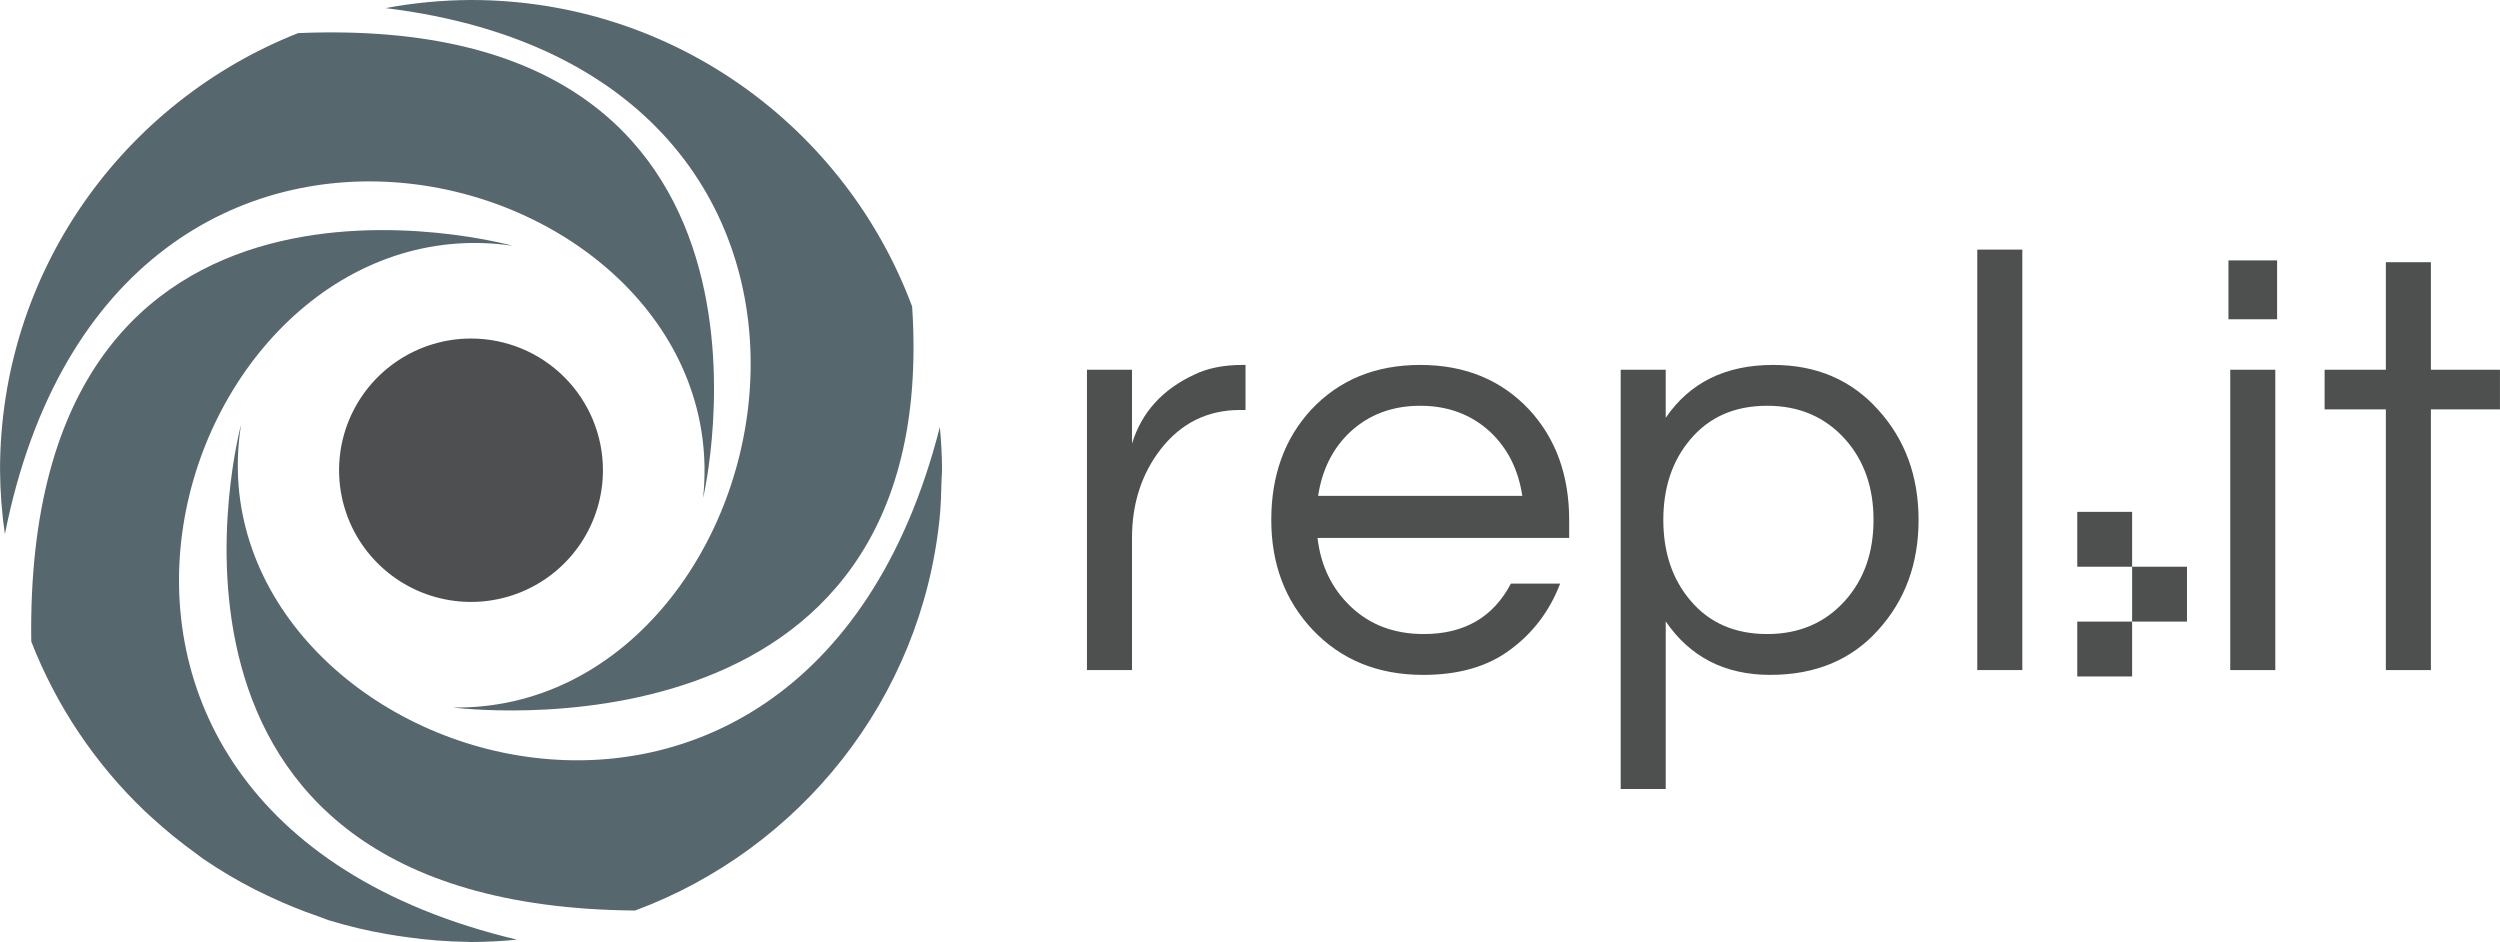
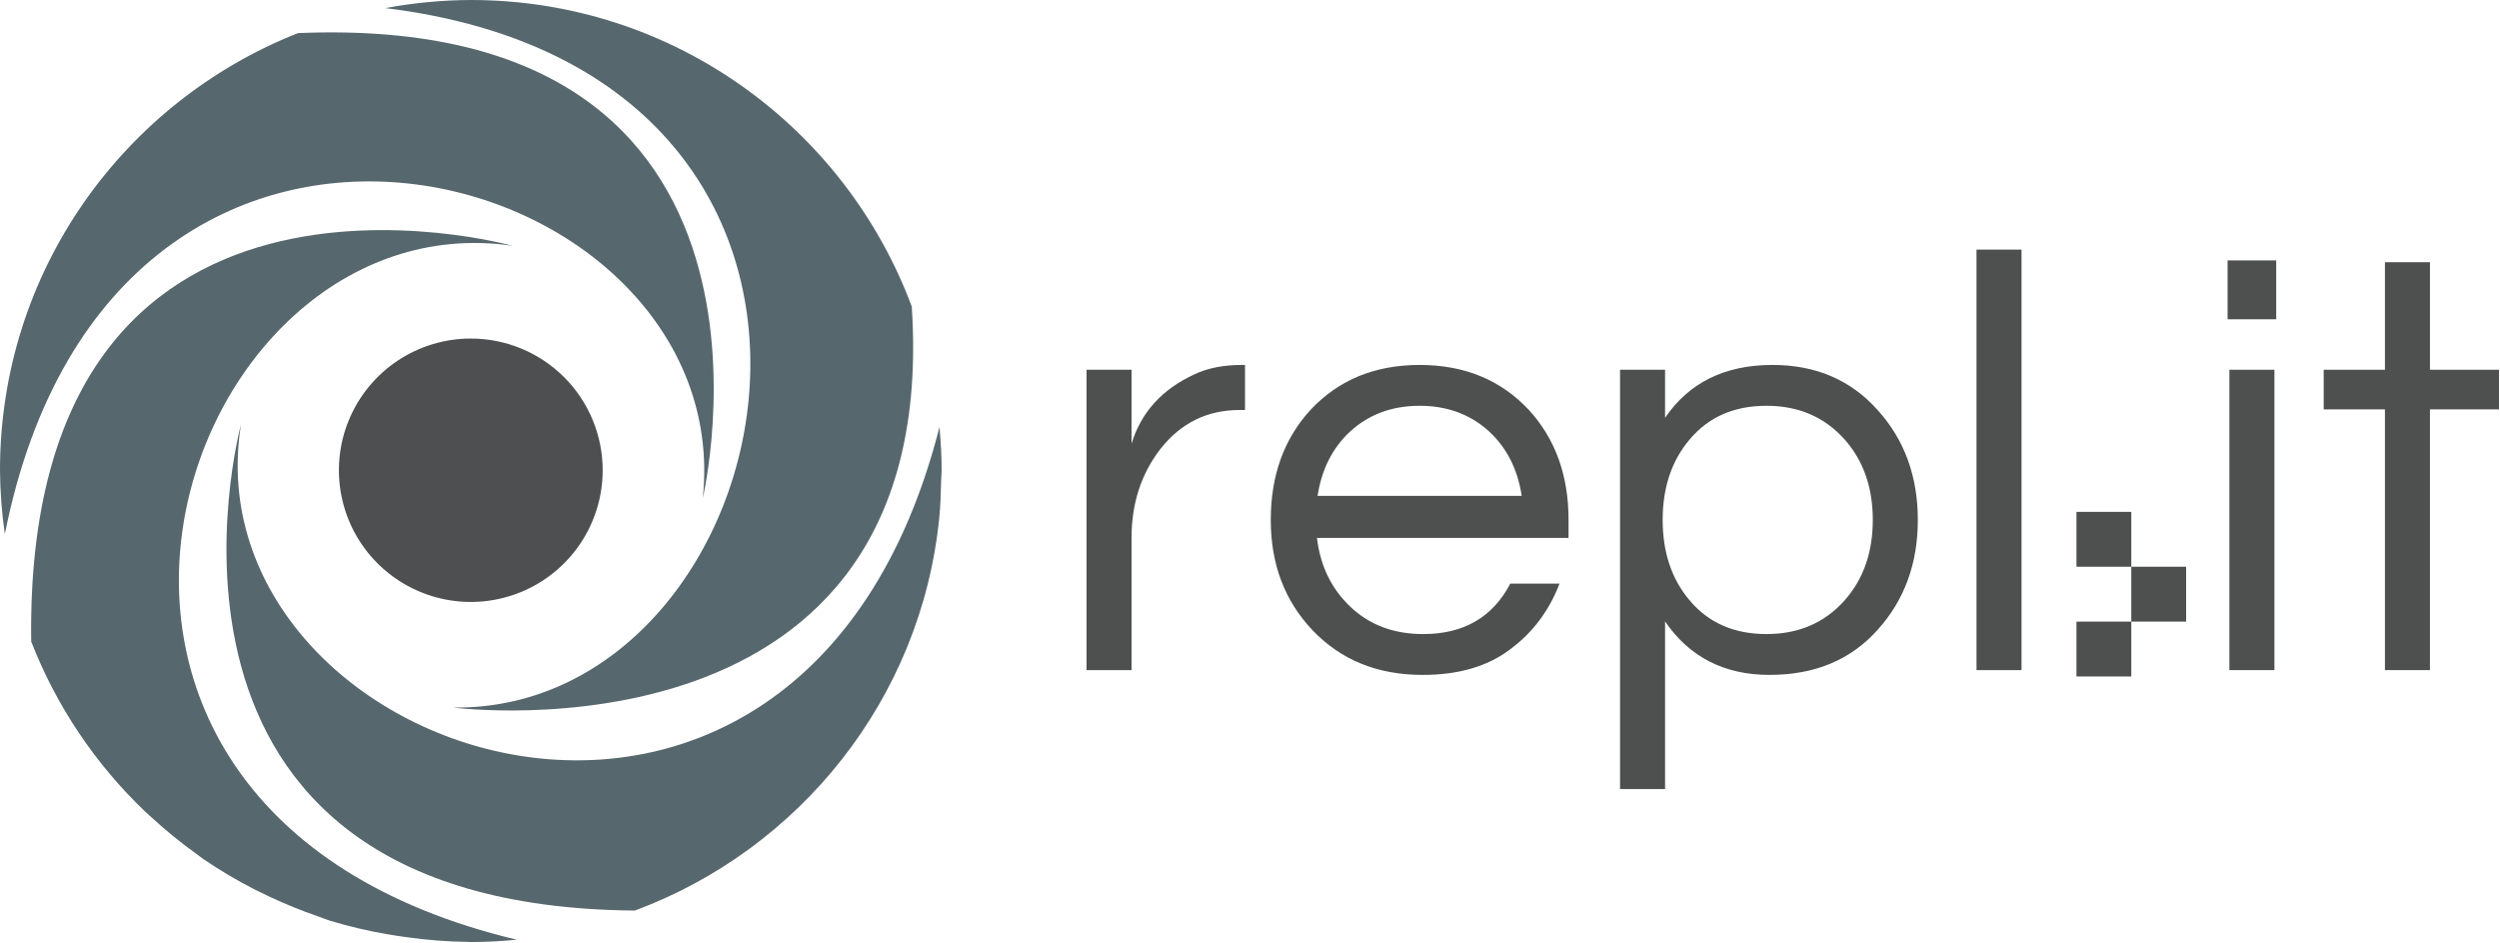
- <svg xmlns="http://www.w3.org/2000/svg" width="2500" height="942" viewBox="0 0 621 234">
+ <svg xmlns="http://www.w3.org/2000/svg" width="100%" height="942" viewBox="0 0 621 234">
  <path fill="#56676E" d="M226.574 76.155c7.614 115.444-114.02 99.593-114.02 99.593C196.088 176.93 231.315 18.622 95.78 2.013 102.78.7 109.882.027 117 0c50.276 0 93.02 31.718 109.574 76.155z" />
  <path fill="#56676E" d="M174.642 123.72S203.37 2.823 74.058 8.223C30.696 25.322 0 67.438 0 116.796c.04 5.315.442 10.62 1.203 15.882 27.214-136.78 182.254-92.482 173.44-8.957z" />
  <path fill="#56676E" d="M7.757 159.36C5.89 27.193 127.312 61.043 127.312 61.043 43.97 48.91-7.815 200.985 128.422 233.42c-3.788.372-7.63.58-11.52.58-.1 0-.198-.008-.295-.016-.097-.007-.195-.015-.293-.015-5.16-.06-10.31-.46-15.418-1.196a130.5 130.5 0 0 1-4.502-.688c-4.922-.83-9.786-1.98-14.56-3.437-.56-.175-1.098-.383-1.637-.59l-.006-.003-.01-.004c-.414-.16-.827-.32-1.25-.463a115.582 115.582 0 0 1-11.698-4.74l-.878-.412a93.122 93.122 0 0 1-3.035-1.47 116.377 116.377 0 0 1-12.81-7.592c-.325-.225-.64-.467-.954-.71l-.016-.01-.005-.005c-.263-.2-.527-.403-.798-.596a117.278 117.278 0 0 1-11.096-9.027c-.205-.19-.413-.377-.62-.563l-.036-.032-.003-.002-.017-.016c-.305-.274-.61-.547-.91-.83A117.058 117.058 0 0 1 7.757 159.36z" />
  <path fill="#56676E" d="M157.756 226.18C27.342 225.14 59.88 105.465 59.88 105.465c-13.302 82.982 139.123 136.016 173.577.617.32 3.537.543 7.107.543 10.726 0 .442-.03.877-.062 1.31v.015c-.03.387-.057.774-.063 1.165-.07 3.177-.165 6.348-.48 9.457-4.57 44.944-34.72 82.224-75.64 97.43z" />
  <path fill="#4E4F50" d="M149.765 116.808c0 6.47-1.923 12.797-5.524 18.177a32.759 32.759 0 0 1-14.71 12.05 32.836 32.836 0 0 1-18.935 1.86 32.795 32.795 0 0 1-16.78-8.957 32.667 32.667 0 0 1-7.097-35.657 32.743 32.743 0 0 1 12.075-14.68 32.815 32.815 0 0 1 18.21-5.507 32.796 32.796 0 0 1 23.167 9.585 32.686 32.686 0 0 1 9.595 23.13z" />
  <g fill="#4E5050">
    <path d="M491.16 166.454h11.19V62h-11.19v104.454zm-181.774-64.612V90.65h-.746c-4.675 0-8.653.796-11.935 2.388-7.957 3.68-13.13 9.4-15.516 17.16V91.844H270v74.61h11.19v-32.828c0-8.555 2.386-15.917 7.16-22.085 5.072-6.465 11.637-9.698 19.693-9.698h1.343z" />
    <path fill-rule="evenodd" d="M353.678 157.5c10.046 0 17.256-4.177 21.632-12.533h12.234c-2.586 6.764-6.713 12.236-12.383 16.414-5.568 4.18-12.78 6.268-21.63 6.268-11.24 0-20.39-3.73-27.452-11.19-6.862-7.263-10.294-16.366-10.294-27.31 0-11.04 3.283-20.143 9.847-27.306 6.963-7.46 16.014-11.192 27.153-11.192 11.14 0 20.19 3.73 27.152 11.192 6.565 7.163 9.847 16.265 9.847 27.307v4.476h-62.51c.796 6.864 3.53 12.534 8.205 17.01 4.774 4.577 10.84 6.865 18.2 6.865zm-.895-56.703c-6.863 0-12.63 2.14-17.306 6.417-4.376 4.08-7.06 9.4-8.056 15.966h50.725c-.995-6.565-3.68-11.888-8.056-15.966-4.676-4.278-10.444-6.417-17.307-6.417zm60.985 2.985c5.968-8.755 14.87-13.132 26.705-13.132 10.742 0 19.444 3.73 26.108 11.192 6.665 7.36 9.997 16.464 9.997 27.307s-3.332 19.945-9.996 27.307c-6.663 7.46-15.614 11.19-26.853 11.19-11.24 0-19.89-4.426-25.96-13.28V196H402.58V91.844h11.188v11.938zm25.213-2.985c-8.055 0-14.42 2.786-19.095 8.357-4.476 5.272-6.713 11.937-6.713 19.995 0 8.057 2.237 14.722 6.713 19.995 4.675 5.57 11.04 8.356 19.096 8.356 7.958 0 14.423-2.784 19.396-8.355 4.674-5.273 7.01-11.938 7.01-19.996 0-8.06-2.336-14.724-7.01-19.996-4.973-5.57-11.438-8.357-19.395-8.357z" />
    <path d="M554.003 91.844h11.19v74.61h-11.19v-74.61zM565.64 79.31V64.686h-12.085V79.31h12.084zm27.014 87.144v-64.76h-15.217v-9.85h15.217v-26.71h11.19v26.71H621v9.85h-17.157v64.76h-11.19zM516 127.15h13.626v13.63H516v-13.63zm13.626 27.258v-13.63h13.627v13.63h-13.627zm0 0v13.63H516v-13.63h13.626z" />
  </g>
</svg>
